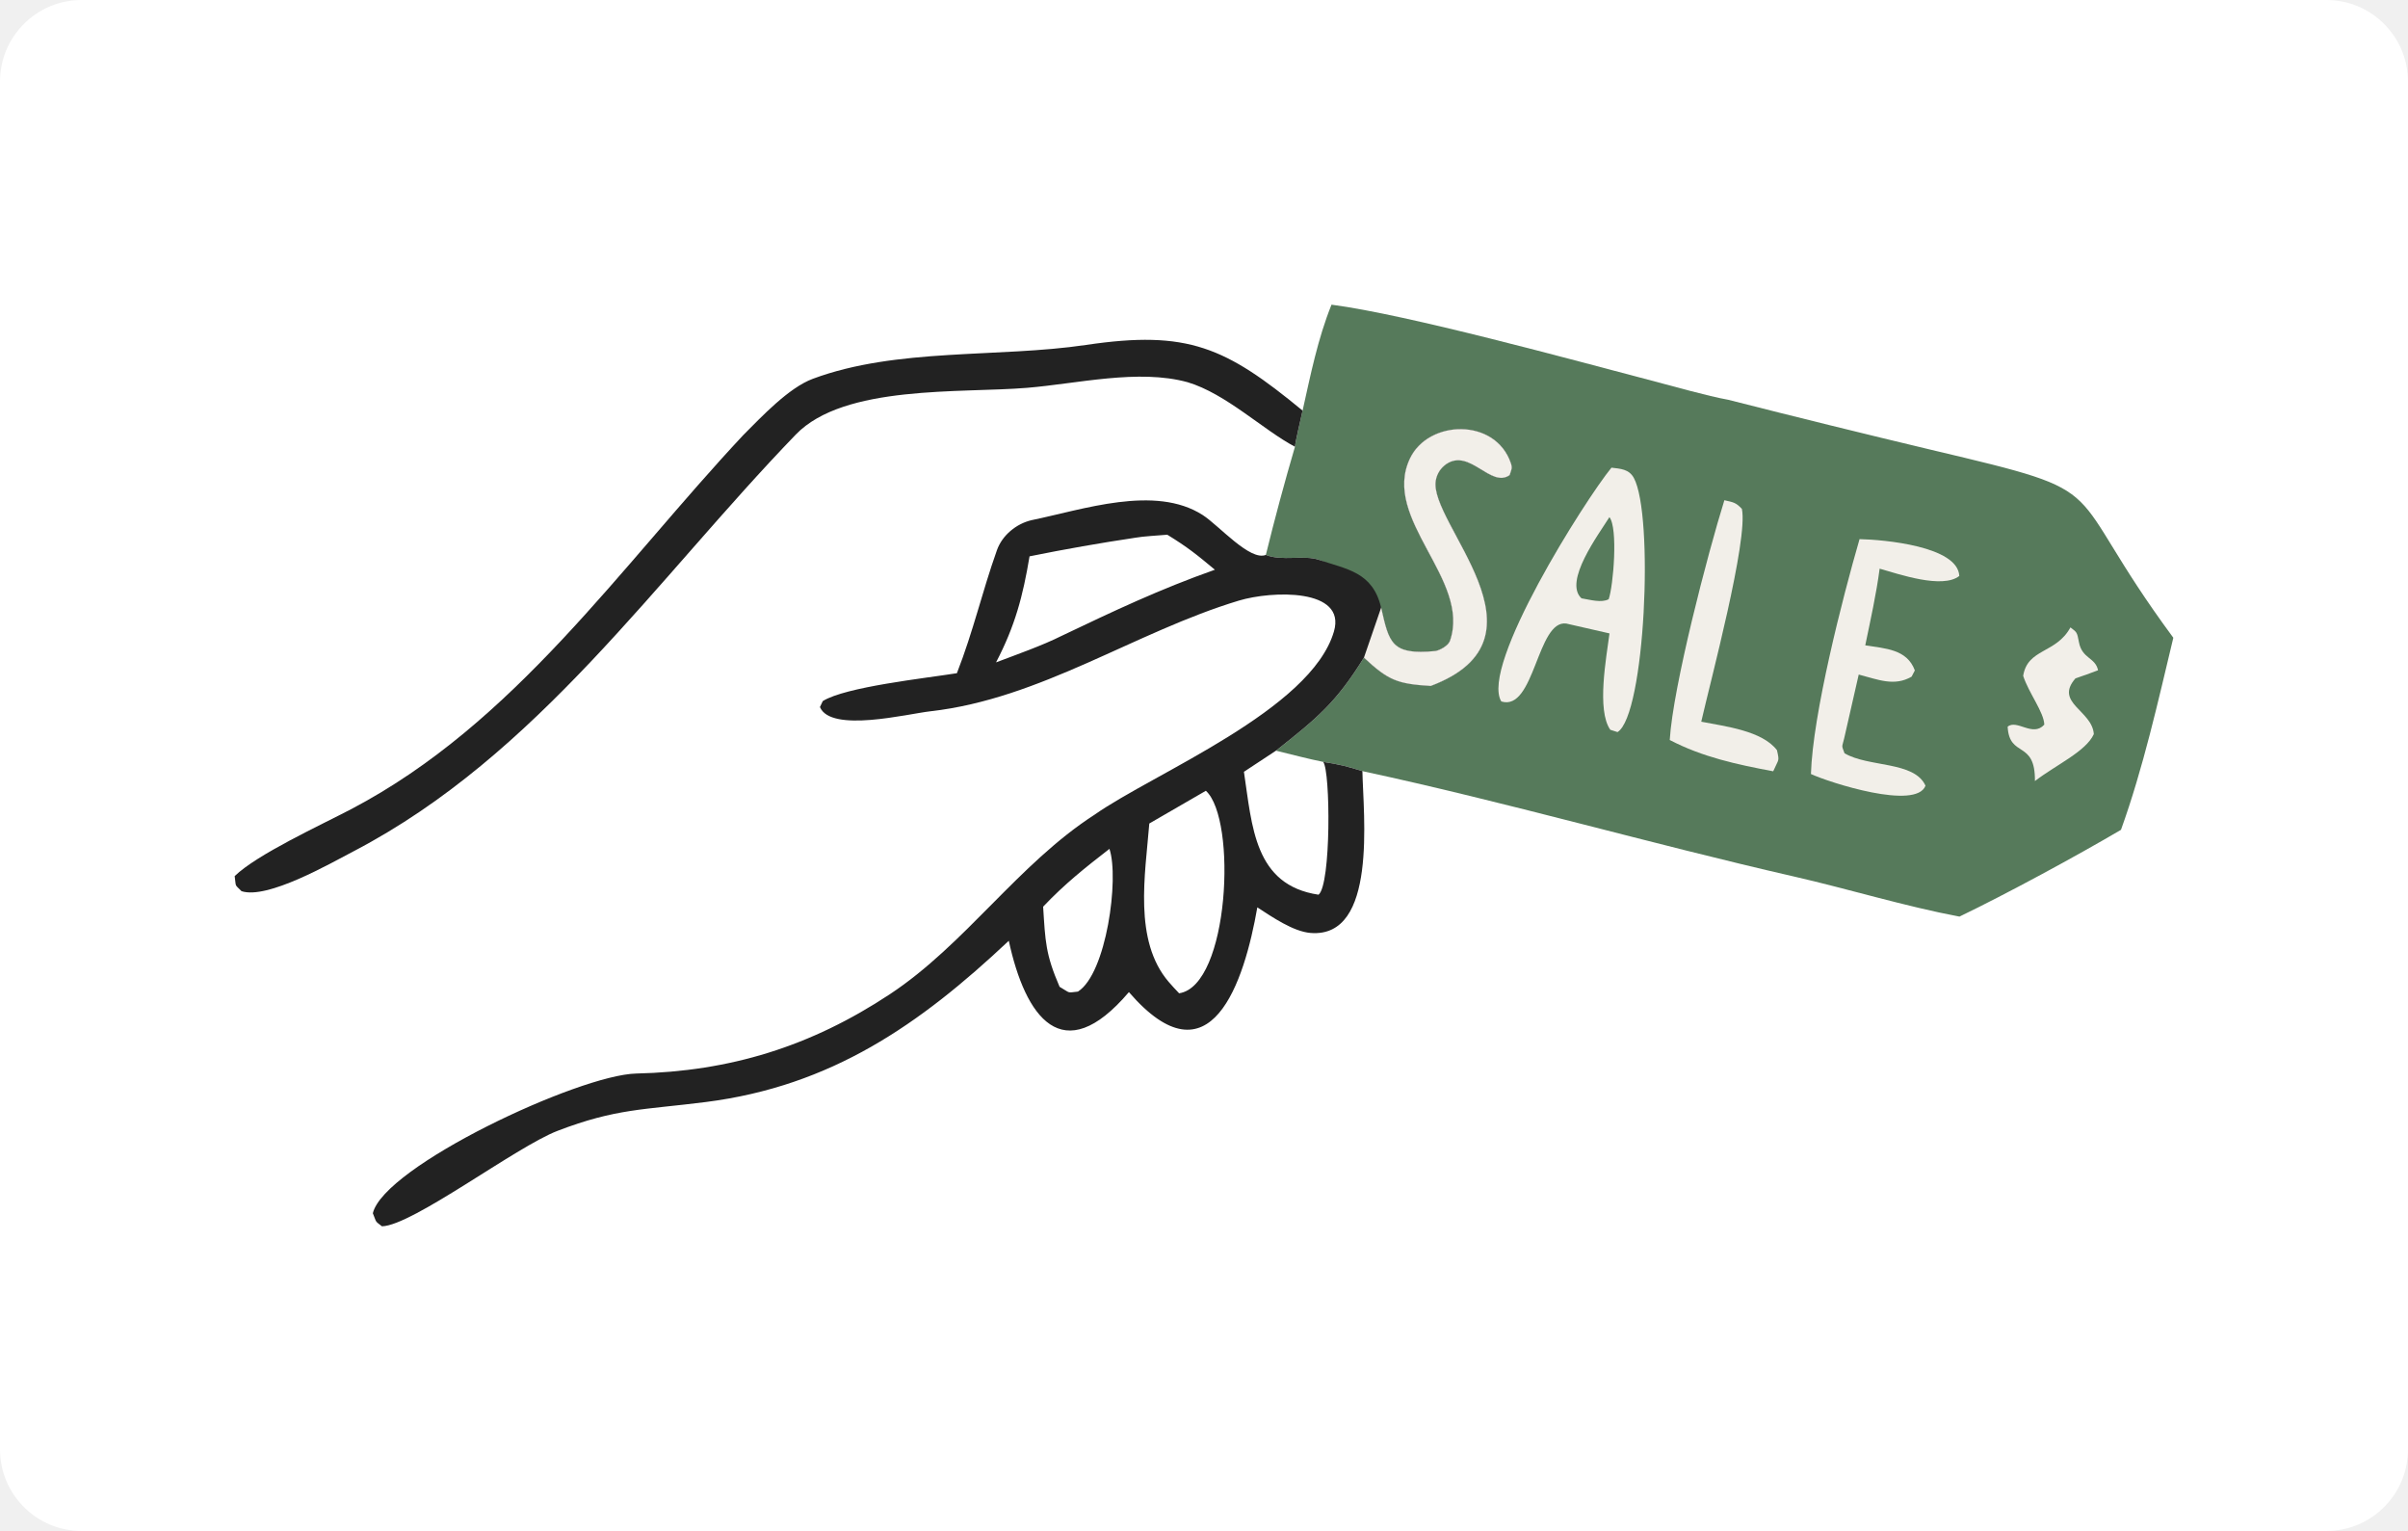
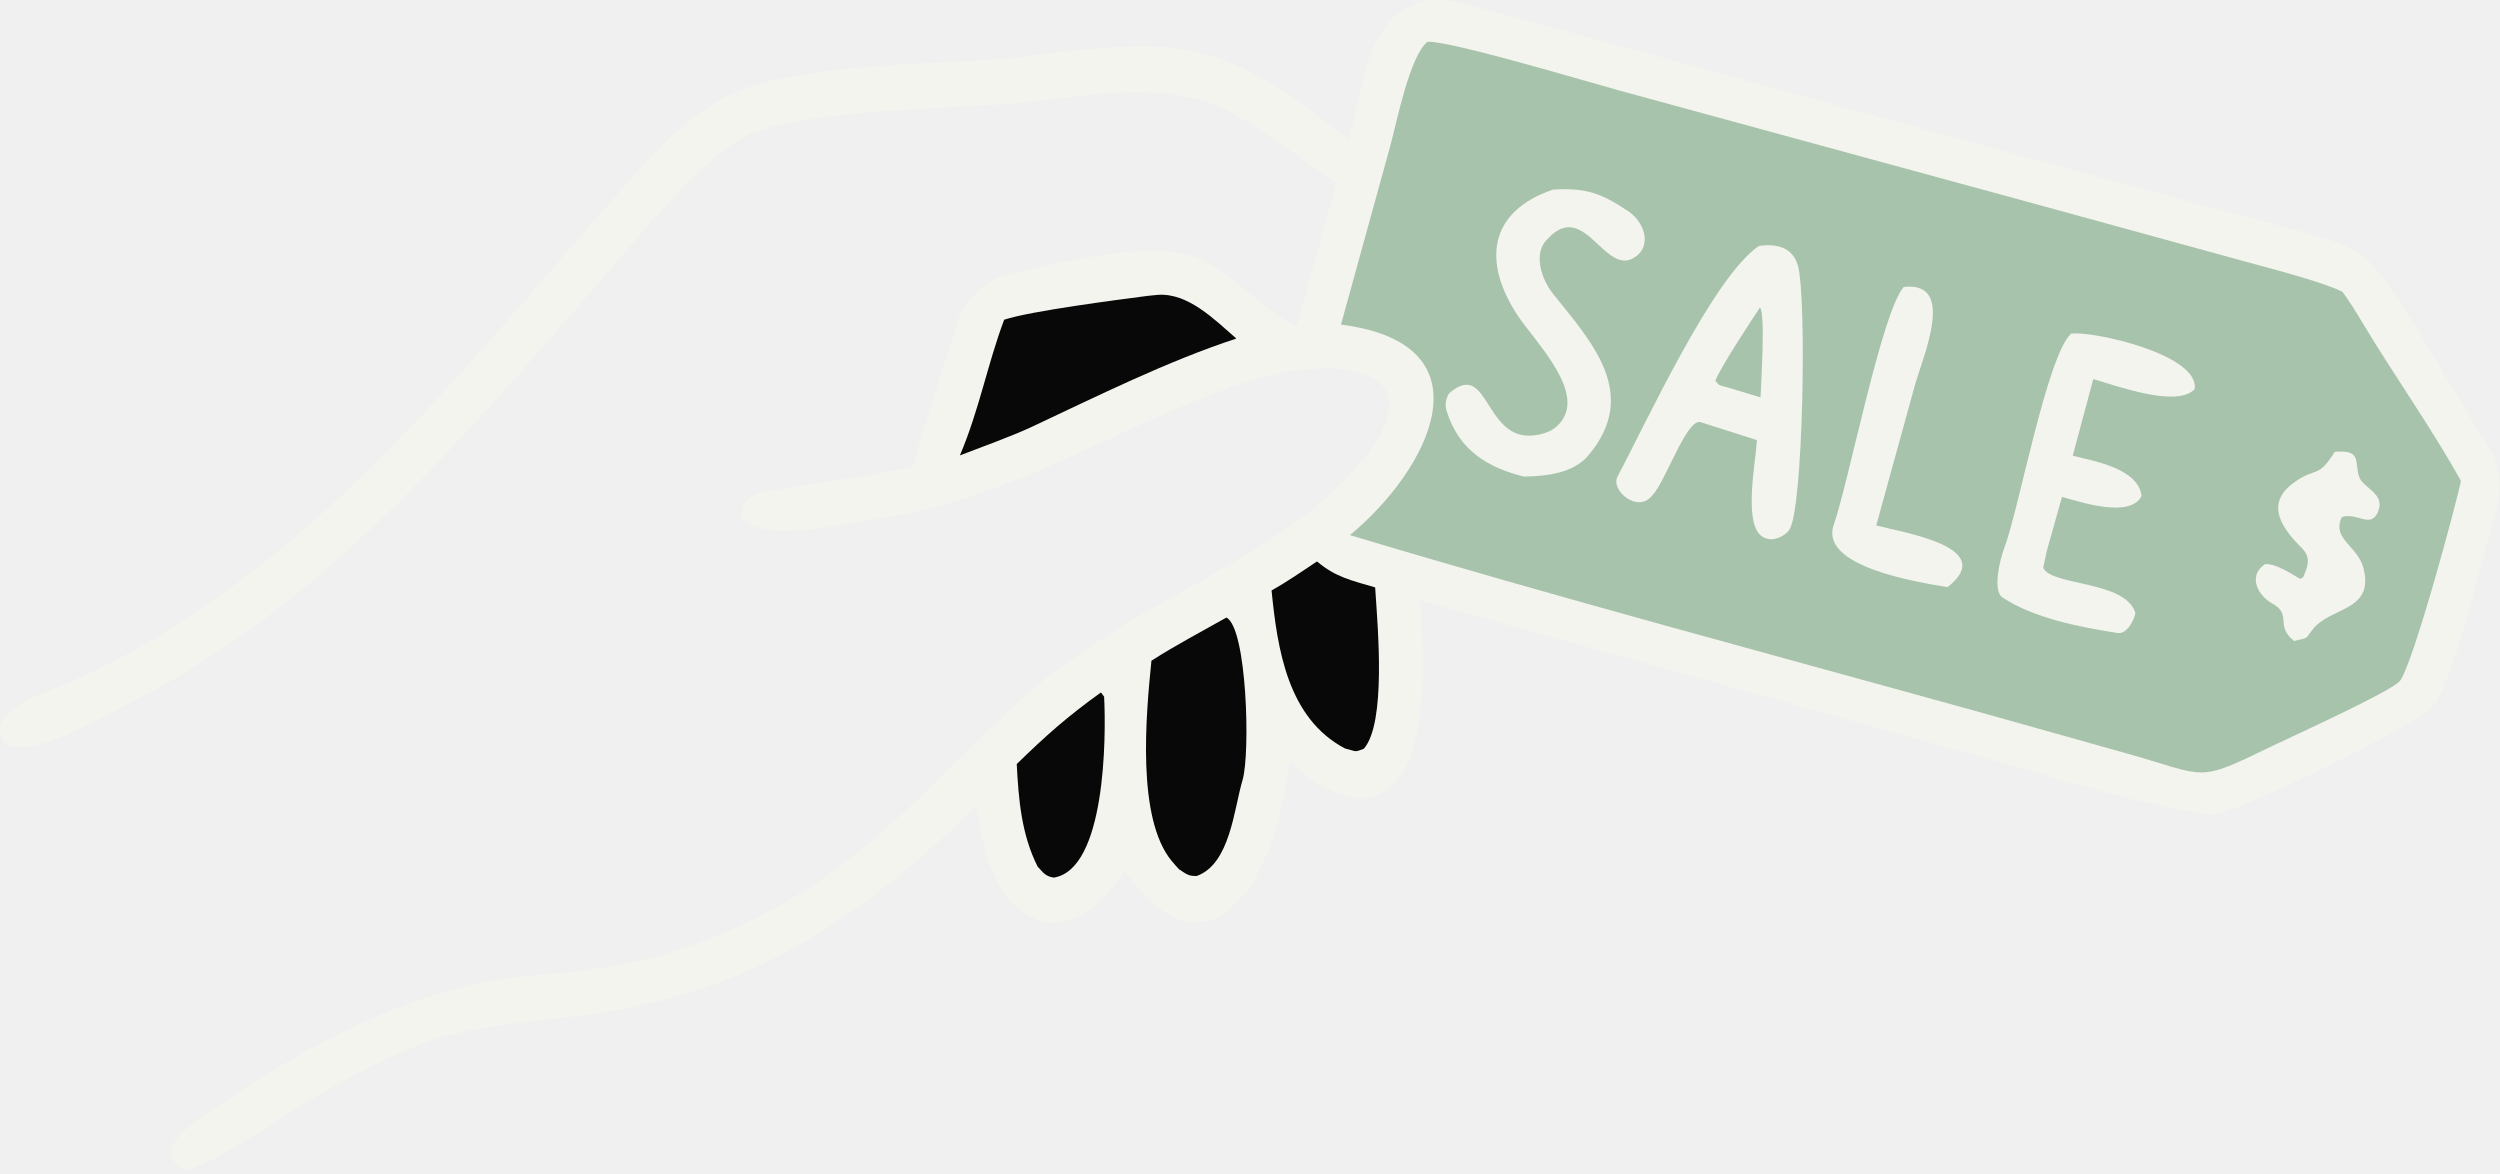
- <svg xmlns="http://www.w3.org/2000/svg" width="236" height="150" viewBox="0 0 236 150" fill="none">
+ <svg xmlns="http://www.w3.org/2000/svg" width="765" height="359" viewBox="0 0 765 359" fill="none">
  <style>
-   .bg { fill: #FFFFFF; }
-   .ink { fill: #222222; }
-   @media (prefers-color-scheme: dark) {
-     .bg { fill: #161716; }
-     .ink { fill: #FFFFFF; }
-   }
+   [fill="#8CA88C"] { fill: #A8C3AC; }
+   [stroke="#8CA88C"] { stroke: #A8C3AC; }
+   [fill="#FCFAF7"] { fill: #F4F4EF; }
+   [stroke="#FCFAF7"] { stroke: #F4F4EF; }
+   [fill="#050504"] { fill: #080808; }
+   [stroke="#050504"] { stroke: #080808; }
</style>
-   <rect class="bg" width="236" height="150" rx="8" />
-   <path d="M130.497 29.851C137.966 30.826 154.122 35.262 161.869 37.291C164.001 37.839 167.316 38.801 169.39 39.171C176.002 40.854 182.628 42.487 189.265 44.069C208.065 48.523 201.608 47.062 213 62.485C211.498 68.758 210.055 75.235 207.87 81.303C203.44 83.908 196.659 87.581 192.039 89.805C186.766 88.816 181.113 87.088 175.839 85.882C161.794 82.671 147.555 78.566 133.524 75.553C133.609 79.859 135.019 91.919 128.46 91.409C126.742 91.275 124.675 89.839 123.226 88.9C121.961 96.155 118.664 106.492 110.641 97.203C104.114 104.873 100.482 99.622 98.868 92.175C90.128 100.395 81.493 106.408 69.162 107.974C63.115 108.741 60.382 108.594 54.645 110.795C50.577 112.355 40.446 120.072 37.434 120.149C36.695 119.579 36.934 119.81 36.541 118.87C37.632 114.273 56.725 105.308 62.352 105.181C71.571 104.974 79.474 102.519 87.201 97.418C94.616 92.521 99.775 84.658 107.285 79.814C113.088 75.741 128.496 69.561 130.735 61.868C131.974 57.615 124.652 57.871 121.415 58.846C111.262 61.907 101.995 68.47 91.178 69.69C88.973 69.936 81.436 71.828 80.36 69.276L80.638 68.689C82.874 67.295 90.616 66.462 93.782 65.958C95.424 61.75 96.225 58.072 97.706 53.905C98.229 52.432 99.612 51.311 101.094 50.965C106.091 49.944 113.2 47.458 117.874 50.462C119.474 51.491 122.502 54.999 124.062 54.368C124.934 50.815 125.885 47.281 126.915 43.77C126.934 43.364 127.539 40.787 127.662 40.229C128.451 36.707 129.148 33.197 130.497 29.851ZM124.062 54.368C122.502 54.999 119.474 51.491 117.874 50.462C113.2 47.458 106.091 49.944 101.094 50.965C99.612 51.311 98.229 52.432 97.706 53.905C96.225 58.072 95.424 61.75 93.782 65.958C90.616 66.462 82.874 67.295 80.638 68.689L80.36 69.276C81.436 71.828 88.973 69.936 91.178 69.69C101.995 68.47 111.262 61.907 121.415 58.846C124.652 57.871 131.974 57.615 130.735 61.868C128.496 69.561 113.088 75.741 107.285 79.814C99.775 84.658 94.616 92.521 87.201 97.418C79.474 102.519 71.571 104.974 62.352 105.181C56.725 105.308 37.632 114.273 36.541 118.87C36.934 119.81 36.695 119.579 37.434 120.149C40.446 120.072 50.577 112.355 54.645 110.795C60.382 108.594 63.115 108.741 69.162 107.974C81.493 106.408 90.128 100.395 98.868 92.175C100.482 99.622 104.114 104.873 110.641 97.203C118.664 106.492 121.961 96.155 123.226 88.9C124.675 89.839 126.742 91.275 128.46 91.409C135.019 91.919 133.609 79.859 133.524 75.553C131.98 75.071 131.278 74.895 129.685 74.648C128.225 74.359 126.522 73.902 125.054 73.549C129.107 70.341 130.931 68.856 133.672 64.434C136.08 66.675 136.943 67.003 140.218 67.209C152.698 62.517 139.967 51.227 140.716 47.072C140.828 46.42 141.2 45.842 141.746 45.47C144.052 43.907 146.096 47.848 147.952 46.553C148.107 46.023 148.253 45.906 148.072 45.376C146.549 40.909 139.986 41.12 138.183 44.916C135.348 50.886 144.183 56.765 142.104 62.786C141.941 63.257 141.147 63.692 140.69 63.783C136.34 64.21 136.156 62.995 135.359 59.536C132.839 58.145 131.936 55.776 129.293 54.86C127.787 54.338 125.648 55.012 124.062 54.368Z" fill="#567A5B" />
-   <path class="ink" d="M135.359 59.535C136.182 63.065 136.34 64.21 140.69 63.783C141.147 63.692 141.941 63.257 142.104 62.786C144.183 56.764 135.348 50.885 138.183 44.916C139.986 41.12 146.549 40.909 148.072 45.376C148.253 45.906 148.107 46.023 147.952 46.552C146.096 47.848 144.052 43.907 141.746 45.47C141.2 45.842 140.828 46.42 140.716 47.072C139.967 51.227 152.698 62.517 140.218 67.208C136.943 67.003 136.08 66.675 133.672 64.434C130.931 68.856 129.107 70.341 125.054 73.548L121.913 75.618C122.721 80.967 122.925 86.718 129.225 87.66C130.465 86.684 130.398 75.543 129.685 74.648C131.278 74.895 131.98 75.07 133.524 75.553C133.609 79.859 135.019 91.919 128.46 91.409C126.742 91.275 124.675 89.838 123.226 88.9C121.961 96.155 118.664 106.492 110.641 97.203C104.114 104.873 100.482 99.622 98.868 92.174C90.128 100.395 81.493 106.408 69.162 107.974C63.115 108.741 60.382 108.594 54.645 110.795C50.577 112.355 40.446 120.072 37.434 120.149C36.695 119.579 36.934 119.809 36.541 118.87C37.632 114.273 56.725 105.308 62.352 105.181C71.571 104.973 79.474 102.519 87.201 97.417C94.616 92.521 99.775 84.658 107.285 79.814C113.088 75.741 128.496 69.56 130.735 61.868C131.974 57.615 124.652 57.87 121.415 58.846C111.262 61.907 101.995 68.47 91.178 69.69C88.973 69.936 81.436 71.828 80.36 69.276L80.638 68.689C82.874 67.295 90.616 66.462 93.782 65.958C95.424 61.75 96.225 58.072 97.706 53.905C98.229 52.432 99.612 51.311 101.094 50.965C106.091 49.944 113.2 47.457 117.874 50.462C119.474 51.491 122.502 54.999 124.062 54.368C125.648 55.012 127.787 54.338 129.293 54.859C131.936 55.775 134.535 56.006 135.359 59.535ZM100.902 54.508C100.248 58.425 99.481 61.329 97.619 64.897C99.624 64.137 102.167 63.243 104.04 62.302C109.169 59.855 113.681 57.722 119.067 55.82C117.282 54.331 116.39 53.611 114.403 52.39C113.694 52.451 111.953 52.553 111.337 52.674C107.843 53.195 104.364 53.807 100.902 54.508ZM112.64 80.684C112.236 85.705 111.076 92.16 114.537 96.2C114.868 96.582 115.21 96.956 115.562 97.319C120.476 96.583 121.259 80.272 118.183 77.477L112.64 80.684ZM102.234 88.834C102.448 92.217 102.465 93.489 103.847 96.683C104.98 97.341 104.52 97.27 105.643 97.154C108.437 95.392 109.705 86.05 108.733 83.168C106.322 85.037 104.34 86.61 102.234 88.834Z" />
-   <path d="M140.692 63.783C136.342 64.21 136.158 62.995 135.361 59.535L133.674 64.434C136.082 66.675 136.945 67.003 140.221 67.208C152.7 62.517 139.969 51.227 140.718 47.072C140.83 46.42 141.202 45.842 141.748 45.47C144.055 43.907 146.099 47.848 147.954 46.552C148.11 46.023 148.255 45.906 148.074 45.376C146.551 40.909 139.988 41.12 138.185 44.916C135.35 50.885 144.185 56.764 142.106 62.786C141.943 63.257 141.149 63.692 140.692 63.783Z" fill="#F2EFE9" />
-   <path d="M157.934 45.82C158.812 45.927 159.648 45.954 160.124 46.822C162.105 50.436 161.241 70.076 158.527 71.727L157.821 71.501C156.465 69.587 157.437 64.407 157.741 62.06L153.512 61.094C150.639 60.687 150.409 69.74 147.139 68.727C145.022 65.276 155.362 48.957 157.934 45.82Z" fill="#F2EFE9" />
-   <path d="M157.733 50.667C158.593 51.738 158.12 57.398 157.662 58.71C156.934 59.087 155.882 58.767 154.996 58.622C153.209 56.978 156.69 52.343 157.733 50.667Z" fill="#567A5B" />
-   <path d="M182.248 52.822C184.584 52.871 191.885 53.505 192.024 56.43C190.364 57.734 186.099 56.247 184.217 55.716C183.894 58.196 183.316 60.766 182.808 63.227C184.78 63.544 186.903 63.601 187.667 65.687L187.349 66.296C185.653 67.284 184.056 66.579 182.167 66.09L180.741 72.342C180.519 73.295 180.468 72.945 180.775 73.801C183.124 75.195 187.615 74.556 188.712 76.98C187.789 79.41 179.289 76.67 177.484 75.835C177.654 70.022 180.569 58.601 182.248 52.822Z" fill="#F2EFE9" />
-   <path d="M169 49.011C169.871 49.212 170.118 49.216 170.716 49.859C171.355 52.856 167.622 66.8 166.734 70.709C169.12 71.173 172.698 71.597 174.154 73.498C174.41 74.649 174.336 74.309 173.786 75.568C170.236 74.904 166.853 74.177 163.646 72.502C163.959 67.293 167.373 54.216 169 49.011Z" fill="#F2EFE9" />
-   <path d="M202.916 61.47C203.547 61.956 203.561 61.903 203.751 62.92C204.057 64.554 205.362 64.401 205.624 65.67C204.884 65.959 204.16 66.207 203.41 66.464C201.307 68.865 205.058 69.603 205.208 71.927C204.435 73.629 201.531 74.918 199.436 76.525C199.484 72.454 196.934 74.315 196.762 71.198C197.673 70.442 199.226 72.252 200.356 70.997C200.316 69.775 198.839 67.911 198.285 66.221C198.708 63.519 201.515 64.054 202.916 61.47Z" fill="#F2EFE9" />
-   <path class="ink" d="M126.914 43.77C123.812 42.133 120.161 38.572 116.395 37.448C111.573 36.123 105.627 37.587 100.661 37.998C94.167 38.536 82.736 37.666 77.995 42.574C64.245 56.81 52.688 73.979 34.688 83.388C32.317 84.628 26.195 88.142 23.671 87.314C22.957 86.591 23.157 86.96 23 85.838C25.18 83.713 31.411 80.853 34.385 79.295C50.465 70.873 60.753 55.539 72.868 42.604C74.648 40.826 77.289 37.996 79.665 37.112C87.894 34.053 97.829 35.073 106.445 33.795C116.444 32.313 120.129 34.026 127.662 40.229C127.539 40.788 126.933 43.364 126.914 43.77Z" />
+   <path d="M435.752 0.208C441.612 -0.377 444.978 0.303 450.616 1.831C506.068 16.862 561.495 32.107 616.914 47.248L680.534 64.566C690.794 67.368 704.694 70.776 714.434 74.045C717.614 75.095 720.604 76.63 723.314 78.597C731.274 84.311 752.604 123.422 759.684 133.912C765.664 142.765 766.064 149.681 762.634 160.481C757.884 175.649 752.604 202.177 745.214 215.192C741.884 221.048 682.304 249.916 676.574 249.198C653.914 246.355 626.114 237.044 603.734 230.872L434.566 183.684C435.235 198.544 437.518 226.658 427.298 238.896C417.607 250.501 403.417 240.816 394.553 233.118C394.218 235.252 393.865 237.383 393.494 239.511C391.206 252.675 386.279 271.164 374.917 279.19C362.645 287.858 350.703 276.278 344.175 266.325C337.38 276.975 325.42 288.419 312.262 278.494C303.24 271.689 300.201 257.367 298.969 246.493C262.118 281.973 229.074 304.588 176.92 310.825C161.686 312.647 140.478 314.397 126.574 320.254C117.119 324.348 107.897 328.962 98.951 334.076C89.461 339.495 64.555 357.169 56.25 358.08C48.904 353.578 53.622 347.825 58.836 344.057C84.5 325.51 114.6 307.941 145.766 301.032C155.405 298.895 167.285 298.281 177.042 297.135C193.116 295.38 208.824 291.16 223.615 284.625C264.493 266.309 282.239 241.458 314.234 212.466C321.685 205.714 332.176 198.769 340.702 193.228C364.991 178.02 395.379 165.34 414.446 143.738C443.805 110.474 406.131 108.544 381.362 116.853C344.485 129.001 311.126 151.89 272.226 158.01C262.955 159.469 232.962 166.832 226.897 158.274C226.843 150.67 234.023 150.428 240.206 149.392C253.319 147.195 266.178 145.886 279.17 142.849C284.053 127.904 288.478 112.531 293.299 97.643C295.103 92.07 302.163 85.569 307.789 84.174C320.671 80.98 344.899 75.562 357.646 76.938C363.302 77.562 368.72 79.557 373.429 82.751C381.161 87.95 387.184 95.376 396.051 99.35L396.856 99.705C401.031 85.224 404.771 70.683 409.043 56.118C398.804 48.72 390.661 43.084 380.034 36.265C359.394 23.021 333.976 29.588 309.52 31.636C286.51 33.564 250.65 33.211 230.196 40.742C216.868 45.649 194.605 73.329 184.62 84.794C142.194 133.601 99.192 184.777 40.511 214.658C32.822 218.573 9.734 232.43 1.614 227.665C-4.404 219.323 7.896 214.392 14.137 211.858C88.673 181.582 136.805 118.581 188.292 60.161C201.185 45.532 213.863 30.114 233.908 25.275C258.936 19.233 284.678 19.875 310.217 17.755C360.741 11.368 372.433 10.519 412.61 42.748C418.154 25.833 416.721 6.261 435.752 0.208Z" fill="#FCFAF7" />
+   <path d="M436.794 12.797C443.447 12.32 486.316 25.209 496.013 27.835L625.934 63.266L685.374 79.585C693.014 81.708 710.344 86.063 716.794 89.29C718.754 91.91 720.934 95.445 722.634 98.285C732.374 114.575 743.864 130.593 753.044 147.161C751.934 153.059 738.124 204.416 734.254 208.5C731.034 211.902 701.774 225.165 695.184 228.337C671.574 239.783 676.034 237.629 650.024 230.343L606.154 218.028C542.926 200.476 475.581 182.554 413.06 163.748C437.423 143.662 456.929 105.281 410.334 99.326L425.45 44.564C427.443 37.209 431.378 17.16 436.794 12.797Z" fill="#8CA88C" />
+   <path d="M538.235 75.254C541.008 74.893 544.156 74.868 546.624 76.371C548.488 77.506 549.609 79.291 550.176 81.365C552.88 91.252 551.787 155.897 547.547 162.095C546.483 163.649 544.179 164.887 542.317 165.003C540.886 165.093 539.364 164.503 538.402 163.461C533.766 158.434 537.265 141.427 537.613 134.672L520.202 129.123C515.938 128.425 509.4 147.886 505.65 151.476C501.34 157.371 492.696 150.044 494.985 145.779C503.509 129.888 524.161 84.736 538.235 75.254Z" fill="#FCFAF7" />
+   <path d="M538.559 94.077C540.273 96.028 538.863 117.574 538.724 121.609L528.713 118.57C526.029 117.791 526.4 118.337 524.881 116.547C526.478 112.326 535.693 98.422 538.559 94.077Z" fill="#8CA88C" />
+   <path d="M633.764 102.091C640.724 101.245 673.084 108.524 671.564 119.052C666.174 124.914 647.564 117.995 640.544 115.996L634.254 139.454C640.994 141.18 654.224 143.317 655.324 151.753C651.794 158.785 636.434 153.509 630.974 152.047L626.344 168.478L625.224 173.716C627.584 179.397 650.324 177.507 653.424 187.568C653.024 189.87 650.764 194.123 648.014 193.698C636.834 191.964 622.394 189.205 612.884 182.895C609.524 180.935 612.094 170.868 613.284 167.756C617.834 155.865 626.294 108.998 633.764 102.091Z" fill="#FCFAF7" />
+   <path d="M475.255 58.017C485.239 57.436 489.915 59.037 498.397 64.744C502.765 67.683 505.588 74.559 500.796 78.319C491.262 85.798 485.082 60.429 473.484 73.186C469.088 77.385 471.582 85.365 475.185 89.853C487.229 104.854 501.845 120.661 485.978 139.416C481.441 144.779 473.268 145.738 466.277 145.832C455.137 142.984 446.618 137.918 442.764 126.061C442.07 123.927 442.304 122.259 443.451 120.349C456.528 109.011 453.722 138.65 472.843 132.47C475.575 131.599 477.79 129.578 478.908 126.938C482.927 117.652 469.504 104.107 464.618 96.835C453.77 80.687 455.06 64.847 475.255 58.017Z" fill="#FCFAF7" />
+   <path d="M582.554 87.811C598.744 85.998 588.404 108.998 585.904 118.069L574.124 160.798C582.314 162.953 611.604 167.433 595.944 179.654C586.374 178.094 556.649 173.313 561.123 160.588C565.69 147.601 575.834 95.302 582.554 87.811Z" fill="#FCFAF7" />
+   <path d="M714.424 138.269C723.174 137.48 720.224 141.821 722.034 146.228C723.344 149.393 730.004 151.109 727.654 156.619C725.394 161.921 721.264 156.636 716.594 158.225C713.324 165.116 721.834 167.067 723.344 174.373C726.274 186.981 713.264 185.739 707.894 192.359C704.934 196.01 706.914 194.826 701.984 196.15C695.884 191.159 701.674 188.217 695.214 184.605C690.874 182.179 687.754 176.171 693.094 172.634C696.364 172.382 700.914 175.446 703.794 177.131L704.744 176.683C706.184 173.332 707.234 170.812 704.504 167.849C698.634 162.017 692.784 154.425 701.764 147.809C708.764 142.649 709.174 146.718 714.424 138.269Z" fill="#FCFAF7" />
+   <path d="M351.04 90.552C352.088 90.424 353.139 90.318 354.192 90.233C363.532 89.515 371.615 97.78 378.328 103.592C357.253 110.513 335.969 121.112 315.794 130.584C309.512 133.529 300.377 136.778 293.728 139.355C299.694 125.291 302.133 111.537 307.274 97.829C315.356 95.163 341.788 91.765 351.04 90.552Z" fill="#050504" />
+   <path d="M375.277 188.972C381.601 192.136 382.612 230.679 380.228 238.667C377.6 247.473 376.444 264.397 366.206 268.048C363.633 268.143 362.965 267.408 360.79 266.002C360.002 265.165 359.241 264.304 358.508 263.419C347.744 250.315 350.663 218.708 352.341 202.18C359.461 197.613 367.832 193.145 375.277 188.972Z" fill="#050504" />
+   <path d="M403.003 171.799C408.765 176.679 413.633 177.613 420.8 179.748L420.917 181.534C421.595 192.023 424.206 221.292 417.332 229.119C414.372 230.291 415.158 229.911 411.551 229.024C394.062 219.785 390.892 198.735 389.095 180.674C393.731 178.105 398.549 174.749 403.003 171.799Z" fill="#050504" />
+   <path d="M336.883 211.887L337.862 213.181C338.509 225.644 338.313 266.057 322.445 268.555C319.869 268.126 319.321 267.114 317.506 265.168C312.553 255.315 311.68 244.627 311.119 233.803C320.142 224.99 326.653 219.236 336.883 211.887Z" fill="#050504" />
</svg>
